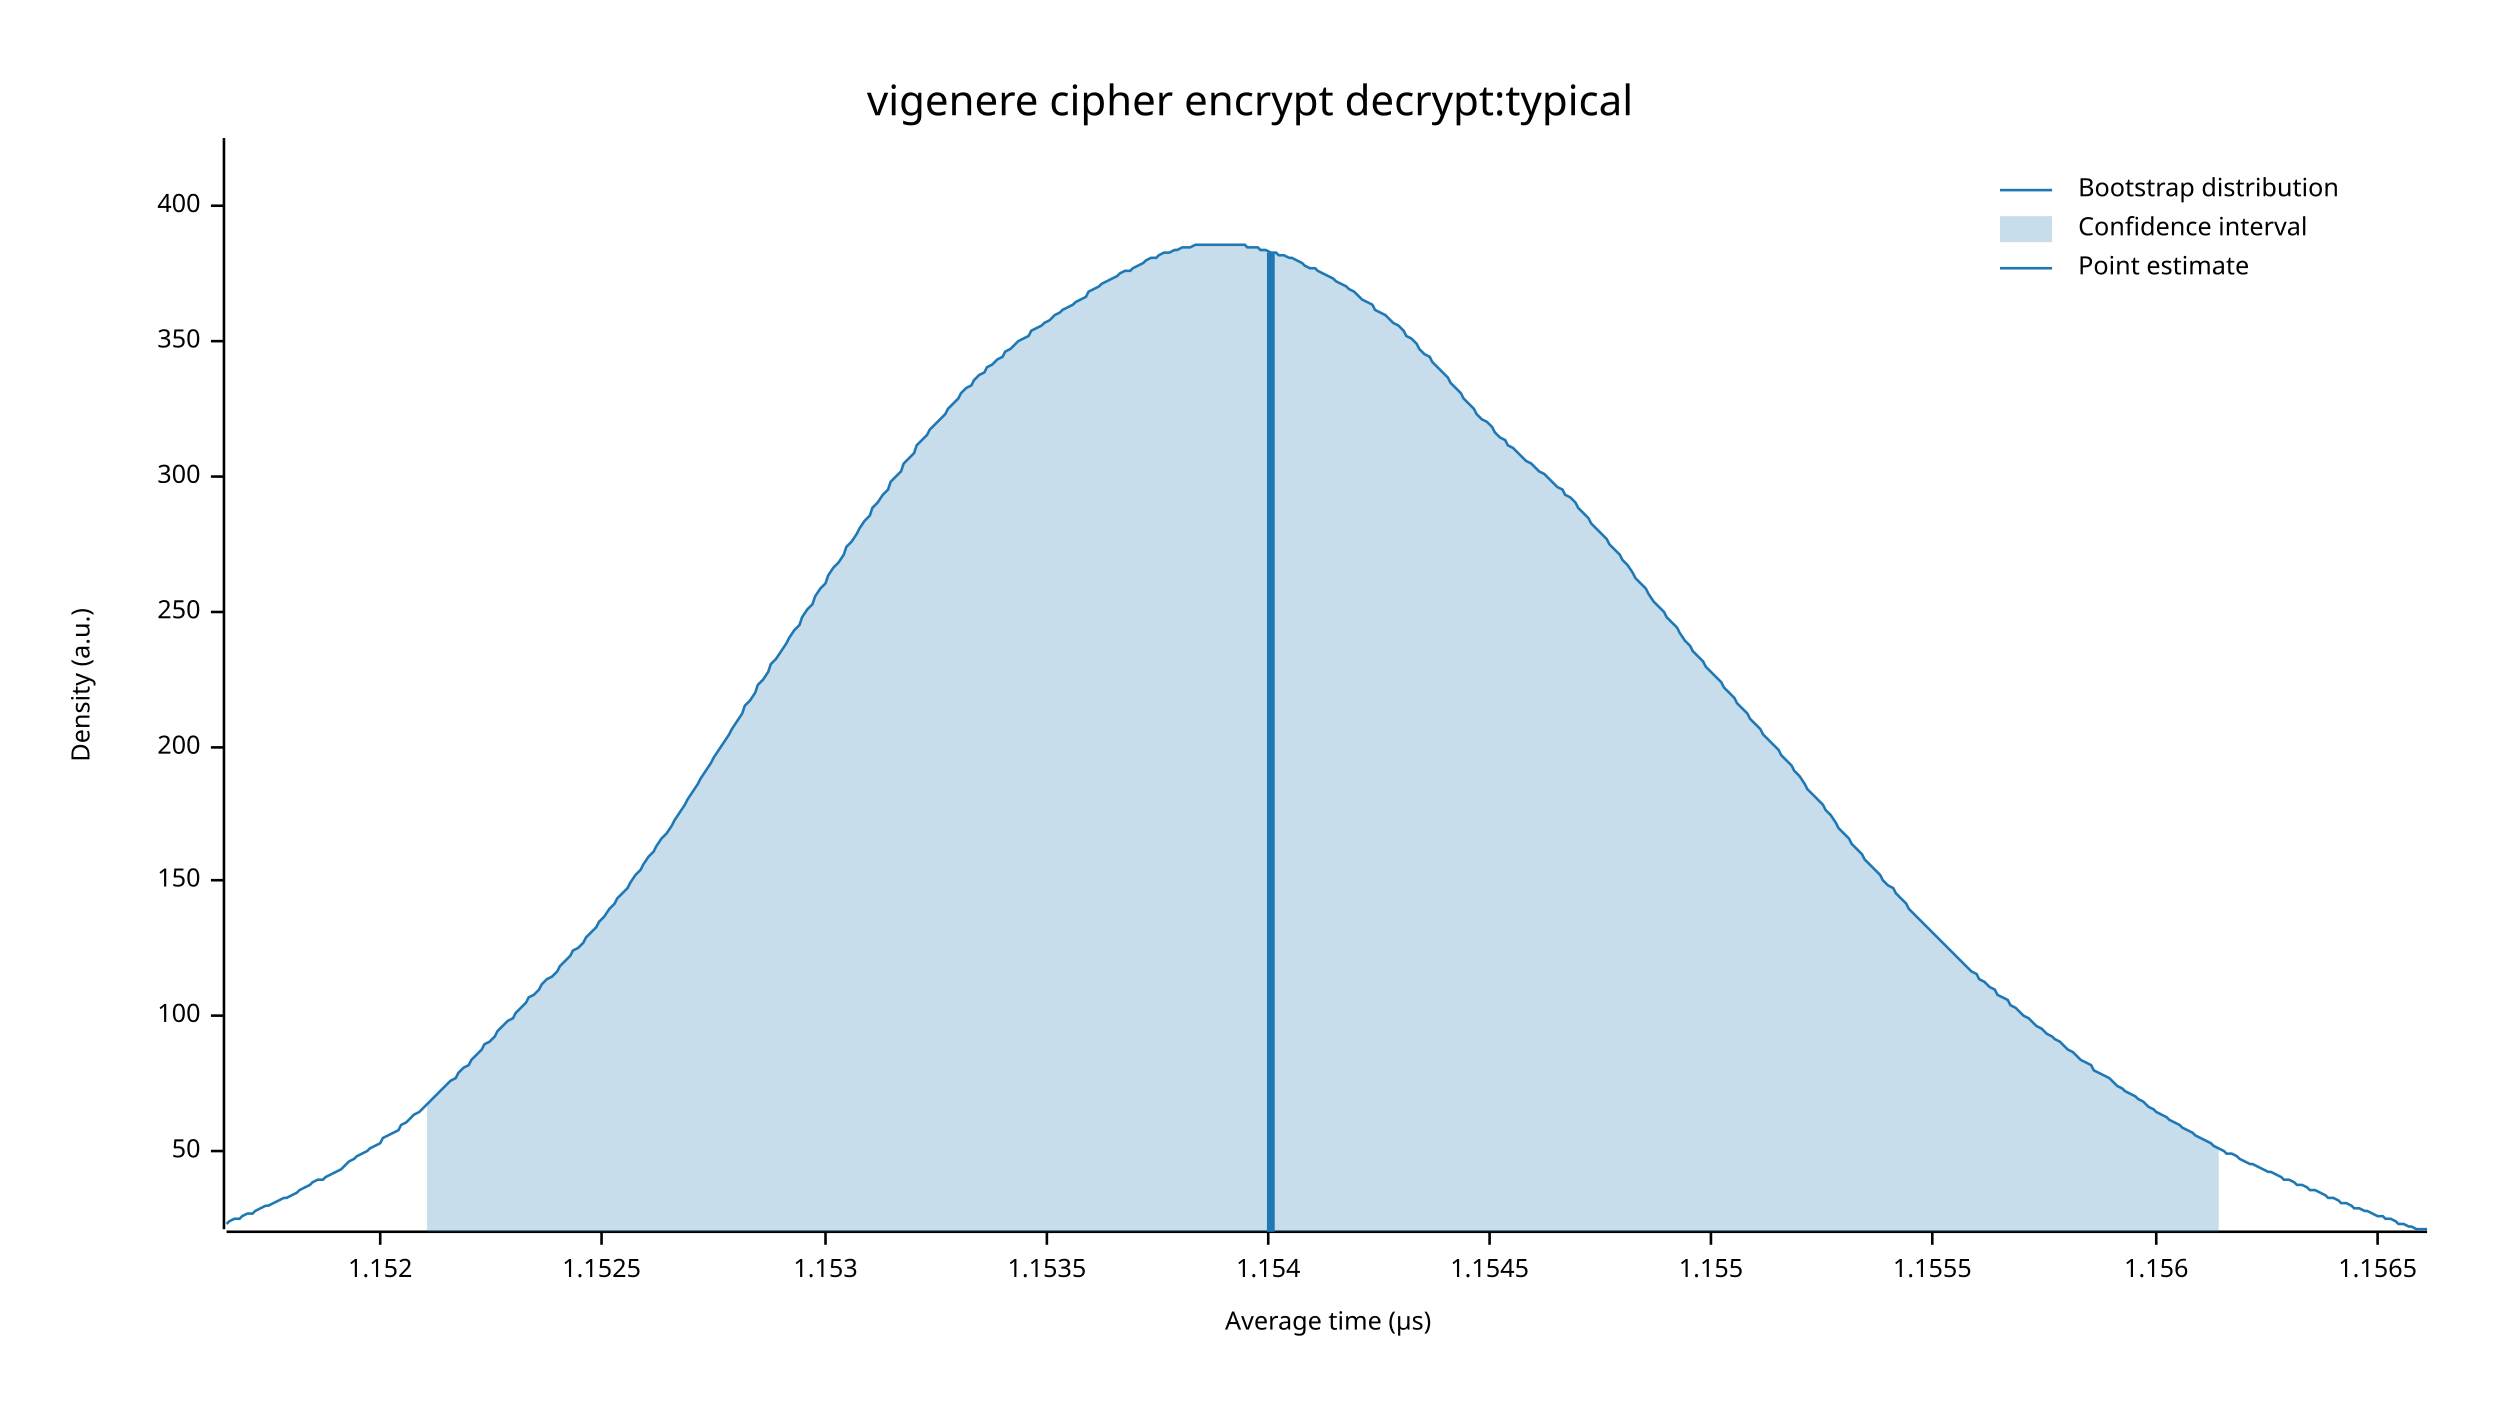
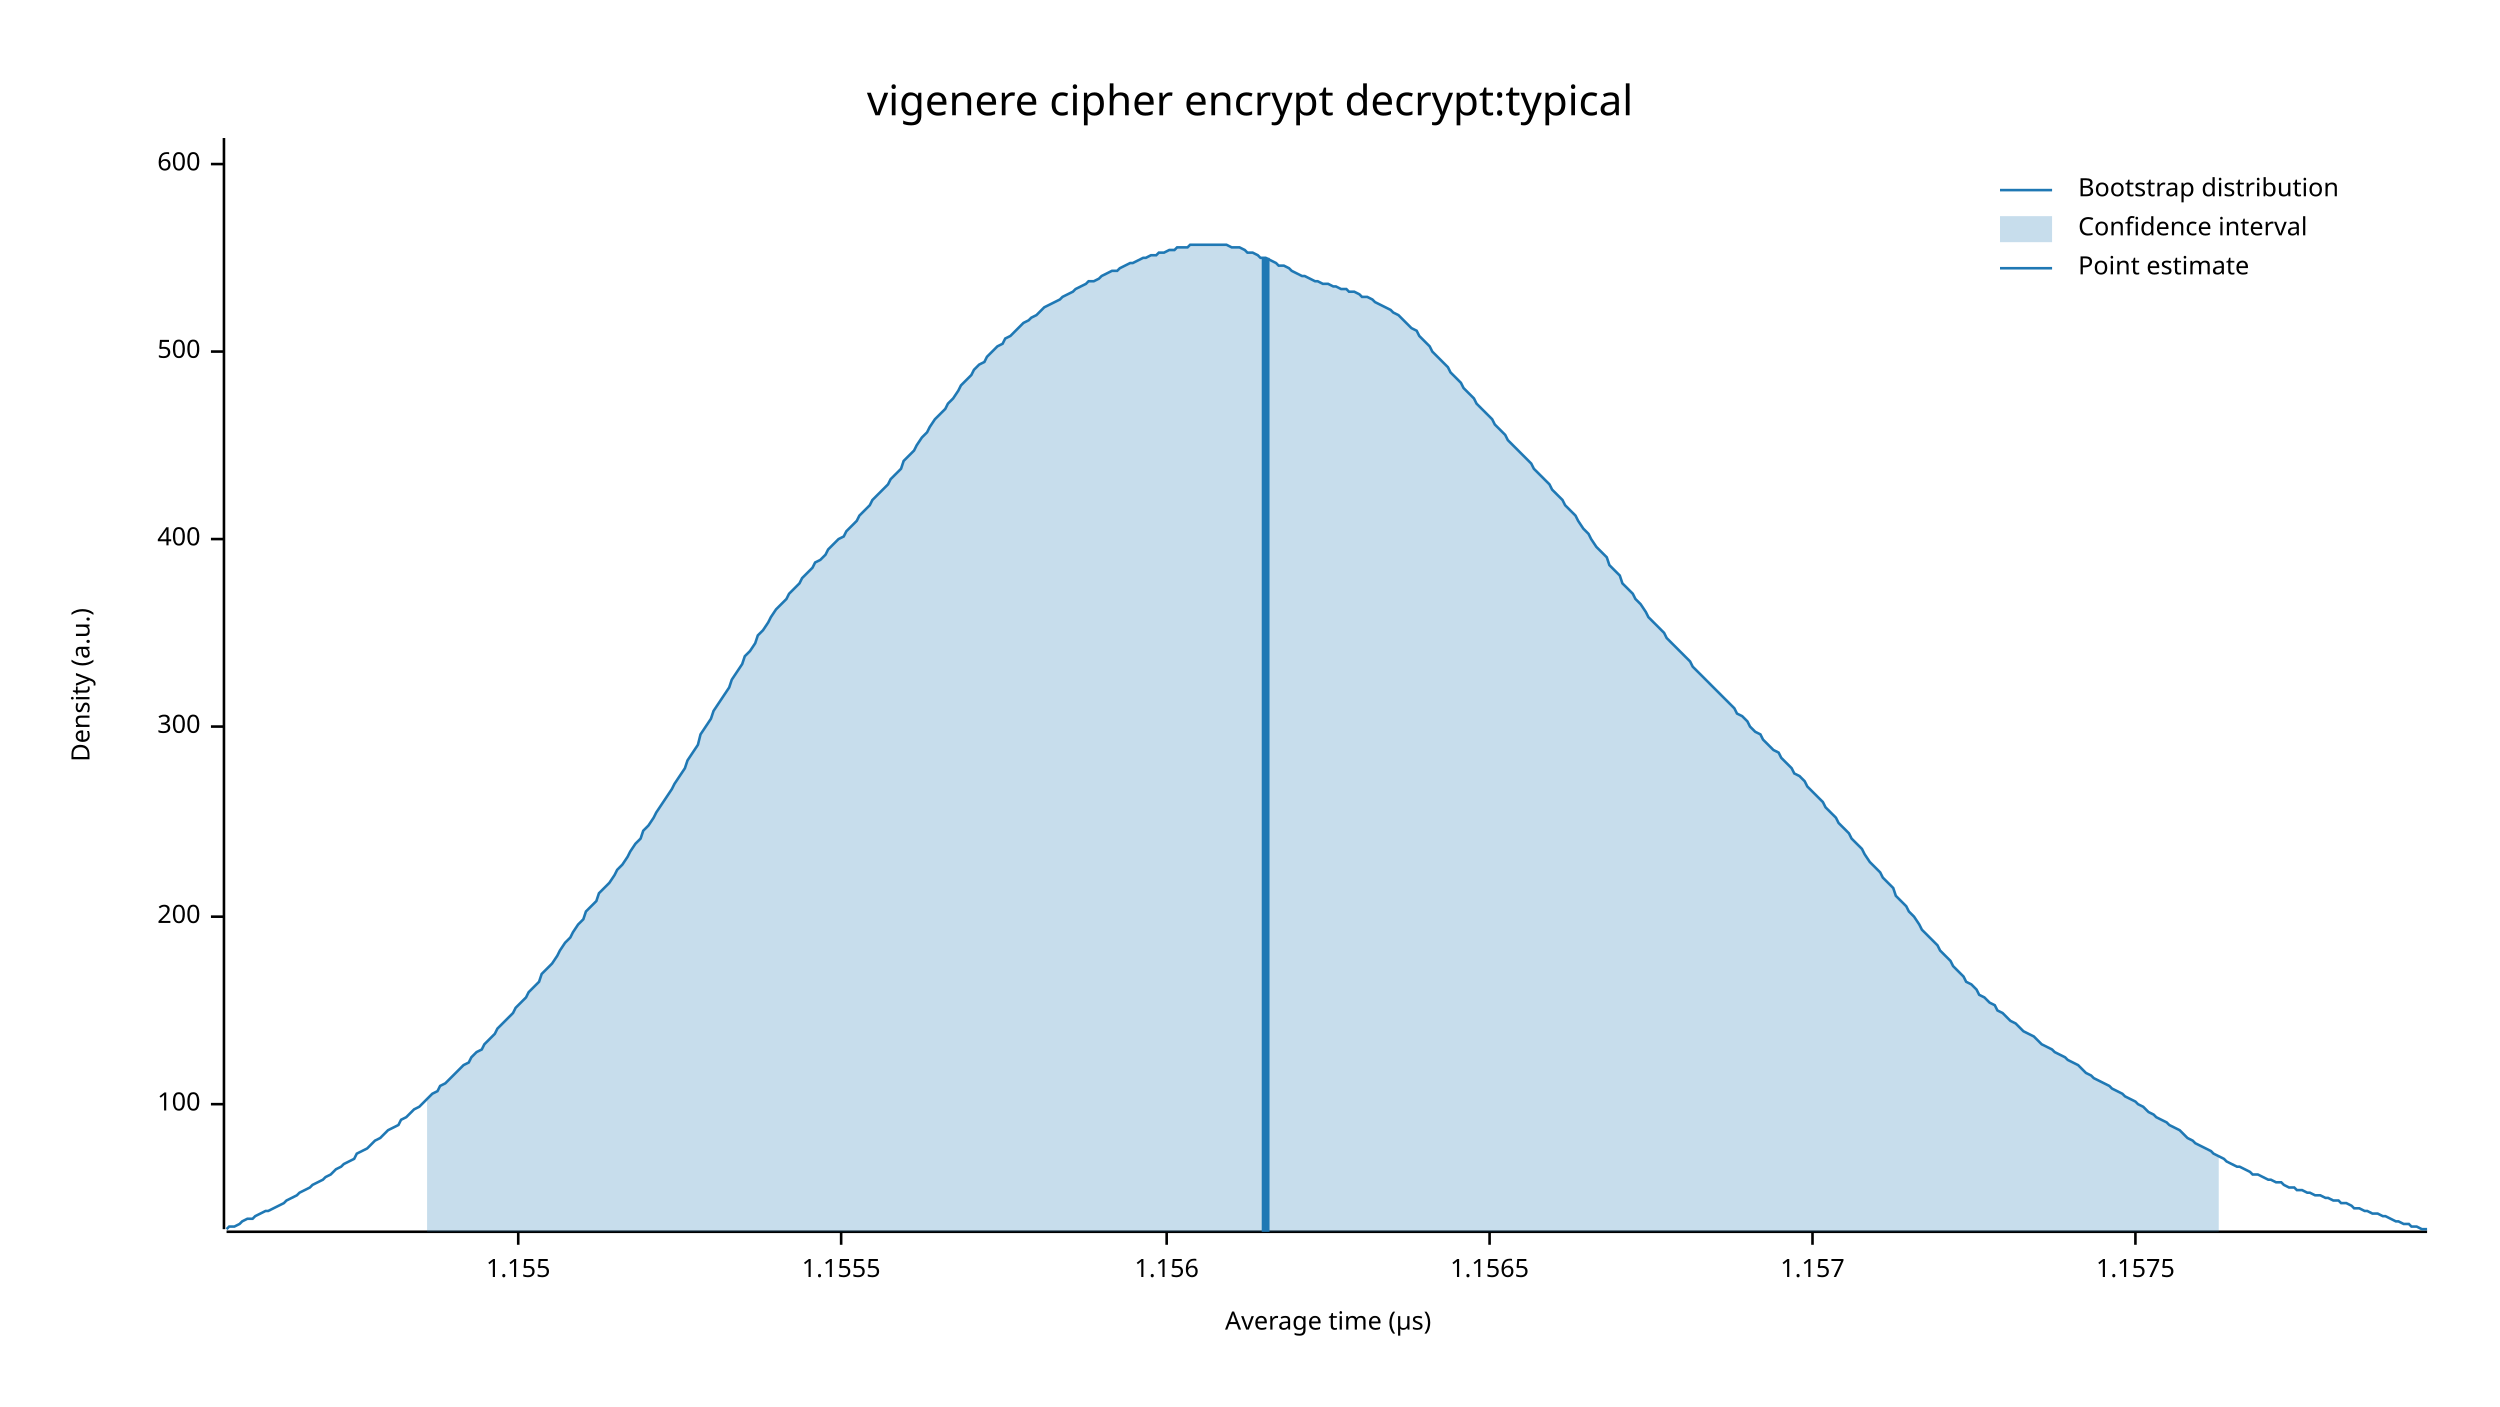
<svg xmlns="http://www.w3.org/2000/svg" width="960" height="540" viewBox="0 0 960 540">
  <text x="480" y="32" dy="0.76em" text-anchor="middle" font-family="sans-serif" font-size="16.129" opacity="1" fill="#000000">
vigenere cipher encrypt decrypt:typical
</text>
  <text x="27" y="263" dy="0.76em" text-anchor="middle" font-family="sans-serif" font-size="9.677" opacity="1" fill="#000000" transform="rotate(270, 27, 263)">
Density (a.u.)
</text>
  <text x="510" y="513" dy="-0.5ex" text-anchor="middle" font-family="sans-serif" font-size="9.677" opacity="1" fill="#000000">
Average time (µs)
</text>
  <polyline fill="none" opacity="1" stroke="#000000" stroke-width="1" points="86,53 86,472 " />
-   <text x="77" y="442" dy="0.5ex" text-anchor="end" font-family="sans-serif" font-size="9.677" opacity="1" fill="#000000">
- 50
- </text>
-   <polyline fill="none" opacity="1" stroke="#000000" stroke-width="1" points="81,442 86,442 " />
-   <text x="77" y="390" dy="0.5ex" text-anchor="end" font-family="sans-serif" font-size="9.677" opacity="1" fill="#000000">
+   <text x="77" y="424" dy="0.5ex" text-anchor="end" font-family="sans-serif" font-size="9.677" opacity="1" fill="#000000">
100
</text>
-   <polyline fill="none" opacity="1" stroke="#000000" stroke-width="1" points="81,390 86,390 " />
-   <text x="77" y="338" dy="0.5ex" text-anchor="end" font-family="sans-serif" font-size="9.677" opacity="1" fill="#000000">
- 150
- </text>
-   <polyline fill="none" opacity="1" stroke="#000000" stroke-width="1" points="81,338 86,338 " />
-   <text x="77" y="287" dy="0.5ex" text-anchor="end" font-family="sans-serif" font-size="9.677" opacity="1" fill="#000000">
+   <polyline fill="none" opacity="1" stroke="#000000" stroke-width="1" points="81,424 86,424 " />
+   <text x="77" y="352" dy="0.5ex" text-anchor="end" font-family="sans-serif" font-size="9.677" opacity="1" fill="#000000">
200
</text>
-   <polyline fill="none" opacity="1" stroke="#000000" stroke-width="1" points="81,287 86,287 " />
-   <text x="77" y="235" dy="0.5ex" text-anchor="end" font-family="sans-serif" font-size="9.677" opacity="1" fill="#000000">
- 250
- </text>
-   <polyline fill="none" opacity="1" stroke="#000000" stroke-width="1" points="81,235 86,235 " />
-   <text x="77" y="183" dy="0.5ex" text-anchor="end" font-family="sans-serif" font-size="9.677" opacity="1" fill="#000000">
+   <polyline fill="none" opacity="1" stroke="#000000" stroke-width="1" points="81,352 86,352 " />
+   <text x="77" y="279" dy="0.5ex" text-anchor="end" font-family="sans-serif" font-size="9.677" opacity="1" fill="#000000">
300
</text>
-   <polyline fill="none" opacity="1" stroke="#000000" stroke-width="1" points="81,183 86,183 " />
-   <text x="77" y="131" dy="0.5ex" text-anchor="end" font-family="sans-serif" font-size="9.677" opacity="1" fill="#000000">
- 350
- </text>
-   <polyline fill="none" opacity="1" stroke="#000000" stroke-width="1" points="81,131 86,131 " />
-   <text x="77" y="79" dy="0.5ex" text-anchor="end" font-family="sans-serif" font-size="9.677" opacity="1" fill="#000000">
+   <polyline fill="none" opacity="1" stroke="#000000" stroke-width="1" points="81,279 86,279 " />
+   <text x="77" y="207" dy="0.5ex" text-anchor="end" font-family="sans-serif" font-size="9.677" opacity="1" fill="#000000">
400
</text>
-   <polyline fill="none" opacity="1" stroke="#000000" stroke-width="1" points="81,79 86,79 " />
+   <polyline fill="none" opacity="1" stroke="#000000" stroke-width="1" points="81,207 86,207 " />
+   <text x="77" y="135" dy="0.5ex" text-anchor="end" font-family="sans-serif" font-size="9.677" opacity="1" fill="#000000">
+ 500
+ </text>
+   <polyline fill="none" opacity="1" stroke="#000000" stroke-width="1" points="81,135 86,135 " />
+   <text x="77" y="63" dy="0.5ex" text-anchor="end" font-family="sans-serif" font-size="9.677" opacity="1" fill="#000000">
+ 600
+ </text>
+   <polyline fill="none" opacity="1" stroke="#000000" stroke-width="1" points="81,63 86,63 " />
  <polyline fill="none" opacity="1" stroke="#000000" stroke-width="1" points="87,473 932,473 " />
-   <text x="146" y="483" dy="0.76em" text-anchor="middle" font-family="sans-serif" font-size="9.677" opacity="1" fill="#000000">
- 1.152
+   <text x="199" y="483" dy="0.76em" text-anchor="middle" font-family="sans-serif" font-size="9.677" opacity="1" fill="#000000">
+ 1.155
</text>
-   <polyline fill="none" opacity="1" stroke="#000000" stroke-width="1" points="146,473 146,478 " />
-   <text x="231" y="483" dy="0.76em" text-anchor="middle" font-family="sans-serif" font-size="9.677" opacity="1" fill="#000000">
- 1.1525
+   <polyline fill="none" opacity="1" stroke="#000000" stroke-width="1" points="199,473 199,478 " />
+   <text x="323" y="483" dy="0.76em" text-anchor="middle" font-family="sans-serif" font-size="9.677" opacity="1" fill="#000000">
+ 1.1555
</text>
-   <polyline fill="none" opacity="1" stroke="#000000" stroke-width="1" points="231,473 231,478 " />
-   <text x="317" y="483" dy="0.76em" text-anchor="middle" font-family="sans-serif" font-size="9.677" opacity="1" fill="#000000">
- 1.153
+   <polyline fill="none" opacity="1" stroke="#000000" stroke-width="1" points="323,473 323,478 " />
+   <text x="448" y="483" dy="0.76em" text-anchor="middle" font-family="sans-serif" font-size="9.677" opacity="1" fill="#000000">
+ 1.156
</text>
-   <polyline fill="none" opacity="1" stroke="#000000" stroke-width="1" points="317,473 317,478 " />
-   <text x="402" y="483" dy="0.76em" text-anchor="middle" font-family="sans-serif" font-size="9.677" opacity="1" fill="#000000">
- 1.1535
- </text>
-   <polyline fill="none" opacity="1" stroke="#000000" stroke-width="1" points="402,473 402,478 " />
-   <text x="487" y="483" dy="0.76em" text-anchor="middle" font-family="sans-serif" font-size="9.677" opacity="1" fill="#000000">
- 1.154
- </text>
-   <polyline fill="none" opacity="1" stroke="#000000" stroke-width="1" points="487,473 487,478 " />
+   <polyline fill="none" opacity="1" stroke="#000000" stroke-width="1" points="448,473 448,478 " />
  <text x="572" y="483" dy="0.76em" text-anchor="middle" font-family="sans-serif" font-size="9.677" opacity="1" fill="#000000">
- 1.1545
+ 1.1565
</text>
  <polyline fill="none" opacity="1" stroke="#000000" stroke-width="1" points="572,473 572,478 " />
-   <text x="657" y="483" dy="0.76em" text-anchor="middle" font-family="sans-serif" font-size="9.677" opacity="1" fill="#000000">
- 1.155
+   <text x="696" y="483" dy="0.76em" text-anchor="middle" font-family="sans-serif" font-size="9.677" opacity="1" fill="#000000">
+ 1.157
</text>
-   <polyline fill="none" opacity="1" stroke="#000000" stroke-width="1" points="657,473 657,478 " />
-   <text x="742" y="483" dy="0.76em" text-anchor="middle" font-family="sans-serif" font-size="9.677" opacity="1" fill="#000000">
- 1.1555
+   <polyline fill="none" opacity="1" stroke="#000000" stroke-width="1" points="696,473 696,478 " />
+   <text x="820" y="483" dy="0.76em" text-anchor="middle" font-family="sans-serif" font-size="9.677" opacity="1" fill="#000000">
+ 1.1575
</text>
-   <polyline fill="none" opacity="1" stroke="#000000" stroke-width="1" points="742,473 742,478 " />
-   <text x="828" y="483" dy="0.76em" text-anchor="middle" font-family="sans-serif" font-size="9.677" opacity="1" fill="#000000">
- 1.156
- </text>
-   <polyline fill="none" opacity="1" stroke="#000000" stroke-width="1" points="828,473 828,478 " />
-   <text x="913" y="483" dy="0.76em" text-anchor="middle" font-family="sans-serif" font-size="9.677" opacity="1" fill="#000000">
- 1.1565
- </text>
-   <polyline fill="none" opacity="1" stroke="#000000" stroke-width="1" points="913,473 913,478 " />
-   <polyline fill="none" opacity="1" stroke="#1F78B4" stroke-width="1" points="87,470 88,469 90,468 92,468 93,467 95,466 97,466 98,465 100,464 102,463 103,463 105,462 107,461 109,460 110,460 112,459 114,458 115,457 117,456 119,455 120,454 122,453 124,453 125,452 127,451 129,450 131,449 132,448 134,446 136,445 137,444 139,443 141,442 142,441 144,440 146,439 147,437 149,436 151,435 153,434 154,432 156,431 158,429 159,428 161,427 163,425 164,424 166,422 168,420 169,419 171,417 173,415 175,414 176,412 178,410 180,409 181,407 183,405 185,403 186,401 188,400 190,398 191,396 193,394 195,392 197,391 198,389 200,387 202,385 203,383 205,382 207,380 208,378 210,376 212,375 214,373 215,371 217,369 219,367 220,365 222,364 224,362 225,360 227,358 229,356 230,354 232,352 234,349 236,347 237,345 239,343 241,341 242,339 244,336 246,334 247,332 249,329 251,327 252,325 254,322 256,320 258,317 259,315 261,312 263,309 264,307 266,304 268,301 269,299 271,296 273,293 274,291 276,288 278,285 280,282 281,280 283,277 285,274 286,271 288,269 290,266 291,263 293,261 295,258 296,255 298,253 300,250 302,247 303,245 305,242 307,240 308,237 310,234 312,232 313,229 315,226 317,224 318,221 320,218 322,216 324,213 325,210 327,208 329,205 330,203 332,200 334,198 335,195 337,193 339,190 341,188 342,185 344,183 346,181 347,178 349,176 351,174 352,171 354,169 356,167 357,165 359,163 361,161 363,159 364,157 366,155 368,153 369,151 371,149 373,148 374,146 376,144 378,143 379,141 381,140 383,138 385,137 386,135 388,134 390,132 391,131 393,130 395,129 396,127 398,126 400,125 401,124 403,123 405,121 407,120 408,119 410,118 412,117 413,116 415,115 417,114 418,112 420,111 422,110 423,109 425,108 427,107 429,106 430,105 432,104 434,104 435,103 437,102 439,101 440,100 442,99 444,99 445,98 447,97 449,97 451,96 452,96 454,95 456,95 457,95 459,94 461,94 462,94 464,94 466,94 468,94 469,94 471,94 473,94 474,94 476,94 478,94 479,95 481,95 483,95 484,96 486,96 488,97 490,97 491,98 493,98 495,99 496,99 498,100 500,101 501,102 503,103 505,103 506,104 508,105 510,106 512,107 513,108 515,109 517,110 518,111 520,112 522,114 523,115 525,116 527,117 528,119 530,120 532,121 534,123 535,124 537,125 539,127 540,129 542,130 544,132 545,134 547,136 549,137 550,139 552,141 554,143 556,145 557,147 559,149 561,151 562,153 564,155 566,157 567,159 569,161 571,162 573,164 574,166 576,168 578,169 579,171 581,172 583,174 584,175 586,177 588,178 589,179 591,181 593,182 595,184 596,185 598,187 600,188 601,190 603,191 605,193 606,195 608,197 610,199 611,201 613,203 615,205 617,207 618,209 620,211 622,213 623,215 625,217 627,220 628,222 630,224 632,226 633,228 635,231 637,233 639,235 640,237 642,239 644,241 645,243 647,246 649,248 650,250 652,252 654,254 655,256 657,258 659,260 661,262 662,264 664,266 666,268 667,270 669,272 671,274 672,276 674,278 676,280 677,282 679,284 681,286 683,288 684,290 686,292 688,294 689,296 691,298 693,301 694,303 696,305 698,307 700,309 701,311 703,313 705,316 706,318 708,320 710,322 711,324 713,326 715,328 716,330 718,332 720,334 722,336 723,338 725,340 727,341 728,343 730,345 732,347 733,349 735,351 737,353 738,354 740,356 742,358 744,360 745,361 747,363 749,365 750,366 752,368 754,370 755,371 757,373 759,374 760,376 762,377 764,379 766,380 767,382 769,383 771,384 772,386 774,387 776,389 777,390 779,391 781,393 782,394 784,395 786,397 788,398 789,399 791,400 793,402 794,403 796,404 798,406 799,407 801,408 803,409 804,411 806,412 808,413 810,414 811,415 813,417 815,418 816,419 818,420 820,421 821,422 823,423 825,425 827,426 828,427 830,428 832,429 833,430 835,431 837,432 838,433 840,434 842,435 843,436 845,437 847,438 849,439 850,440 852,441 854,442 855,443 857,443 859,444 860,445 862,446 864,447 865,447 867,448 869,449 871,450 872,450 874,451 876,452 877,453 879,453 881,454 882,455 884,455 886,456 887,457 889,457 891,458 893,459 894,460 896,460 898,461 899,462 901,462 903,463 904,464 906,464 908,465 909,465 911,466 913,467 915,467 916,468 918,468 920,469 921,470 923,470 925,471 926,471 928,472 930,472 932,472 " />
-   <polygon opacity="0.25" fill="#1F78B4" points="164,424 166,422 168,420 169,419 171,417 173,415 175,414 176,412 178,410 180,409 181,407 183,405 185,403 186,401 188,400 190,398 191,396 193,394 195,392 197,391 198,389 200,387 202,385 203,383 205,382 207,380 208,378 210,376 212,375 214,373 215,371 217,369 219,367 220,365 222,364 224,362 225,360 227,358 229,356 230,354 232,352 234,349 236,347 237,345 239,343 241,341 242,339 244,336 246,334 247,332 249,329 251,327 252,325 254,322 256,320 258,317 259,315 261,312 263,309 264,307 266,304 268,301 269,299 271,296 273,293 274,291 276,288 278,285 280,282 281,280 283,277 285,274 286,271 288,269 290,266 291,263 293,261 295,258 296,255 298,253 300,250 302,247 303,245 305,242 307,240 308,237 310,234 312,232 313,229 315,226 317,224 318,221 320,218 322,216 324,213 325,210 327,208 329,205 330,203 332,200 334,198 335,195 337,193 339,190 341,188 342,185 344,183 346,181 347,178 349,176 351,174 352,171 354,169 356,167 357,165 359,163 361,161 363,159 364,157 366,155 368,153 369,151 371,149 373,148 374,146 376,144 378,143 379,141 381,140 383,138 385,137 386,135 388,134 390,132 391,131 393,130 395,129 396,127 398,126 400,125 401,124 403,123 405,121 407,120 408,119 410,118 412,117 413,116 415,115 417,114 418,112 420,111 422,110 423,109 425,108 427,107 429,106 430,105 432,104 434,104 435,103 437,102 439,101 440,100 442,99 444,99 445,98 447,97 449,97 451,96 452,96 454,95 456,95 457,95 459,94 461,94 462,94 464,94 466,94 468,94 469,94 471,94 473,94 474,94 476,94 478,94 479,95 481,95 483,95 484,96 486,96 488,97 490,97 491,98 493,98 495,99 496,99 498,100 500,101 501,102 503,103 505,103 506,104 508,105 510,106 512,107 513,108 515,109 517,110 518,111 520,112 522,114 523,115 525,116 527,117 528,119 530,120 532,121 534,123 535,124 537,125 539,127 540,129 542,130 544,132 545,134 547,136 549,137 550,139 552,141 554,143 556,145 557,147 559,149 561,151 562,153 564,155 566,157 567,159 569,161 571,162 573,164 574,166 576,168 578,169 579,171 581,172 583,174 584,175 586,177 588,178 589,179 591,181 593,182 595,184 596,185 598,187 600,188 601,190 603,191 605,193 606,195 608,197 610,199 611,201 613,203 615,205 617,207 618,209 620,211 622,213 623,215 625,217 627,220 628,222 630,224 632,226 633,228 635,231 637,233 639,235 640,237 642,239 644,241 645,243 647,246 649,248 650,250 652,252 654,254 655,256 657,258 659,260 661,262 662,264 664,266 666,268 667,270 669,272 671,274 672,276 674,278 676,280 677,282 679,284 681,286 683,288 684,290 686,292 688,294 689,296 691,298 693,301 694,303 696,305 698,307 700,309 701,311 703,313 705,316 706,318 708,320 710,322 711,324 713,326 715,328 716,330 718,332 720,334 722,336 723,338 725,340 727,341 728,343 730,345 732,347 733,349 735,351 737,353 738,354 740,356 742,358 744,360 745,361 747,363 749,365 750,366 752,368 754,370 755,371 757,373 759,374 760,376 762,377 764,379 766,380 767,382 769,383 771,384 772,386 774,387 776,389 777,390 779,391 781,393 782,394 784,395 786,397 788,398 789,399 791,400 793,402 794,403 796,404 798,406 799,407 801,408 803,409 804,411 806,412 808,413 810,414 811,415 813,417 815,418 816,419 818,420 820,421 821,422 823,423 825,425 827,426 828,427 830,428 832,429 833,430 835,431 837,432 838,433 840,434 842,435 843,436 845,437 847,438 849,439 850,440 852,441 852,473 164,473 " />
-   <polyline fill="none" opacity="1" stroke="#1F78B4" stroke-width="3" points="488,473 488,97 " />
+   <polyline fill="none" opacity="1" stroke="#000000" stroke-width="1" points="820,473 820,478 " />
+   <polyline fill="none" opacity="1" stroke="#1F78B4" stroke-width="1" points="87,472 88,471 90,471 92,470 93,469 95,468 97,468 98,467 100,466 102,465 103,465 105,464 107,463 109,462 110,461 112,460 114,459 115,458 117,457 119,456 120,455 122,454 124,453 125,452 127,451 129,449 131,448 132,447 134,446 136,445 137,443 139,442 141,441 142,440 144,438 146,437 147,436 149,434 151,433 153,432 154,430 156,429 158,427 159,426 161,425 163,423 164,422 166,420 168,419 169,417 171,416 173,414 175,412 176,411 178,409 180,408 181,406 183,404 185,403 186,401 188,399 190,397 191,395 193,393 195,391 197,389 198,387 200,385 202,383 203,381 205,379 207,377 208,374 210,372 212,370 214,367 215,365 217,362 219,360 220,358 222,355 224,353 225,350 227,348 229,346 230,343 232,341 234,339 236,336 237,334 239,332 241,329 242,327 244,324 246,322 247,319 249,317 251,314 252,312 254,309 256,306 258,303 259,301 261,298 263,295 264,292 266,289 268,286 269,282 271,279 273,276 274,273 276,270 278,267 280,264 281,261 283,258 285,255 286,252 288,250 290,247 291,244 293,242 295,239 296,237 298,234 300,232 302,230 303,228 305,226 307,224 308,222 310,220 312,218 313,216 315,215 317,213 318,211 320,209 322,207 324,206 325,204 327,202 329,200 330,198 332,196 334,194 335,192 337,190 339,188 341,186 342,184 344,182 346,180 347,177 349,175 351,173 352,171 354,168 356,166 357,164 359,161 361,159 363,157 364,155 366,153 368,150 369,148 371,146 373,144 374,142 376,140 378,139 379,137 381,135 383,133 385,132 386,130 388,129 390,127 391,126 393,124 395,123 396,122 398,121 400,119 401,118 403,117 405,116 407,115 408,114 410,113 412,112 413,111 415,110 417,109 418,108 420,108 422,107 423,106 425,105 427,104 429,104 430,103 432,102 434,101 435,101 437,100 439,99 440,99 442,98 444,98 445,97 447,97 449,96 451,96 452,95 454,95 456,95 457,94 459,94 461,94 462,94 464,94 466,94 468,94 469,94 471,94 473,95 474,95 476,95 478,96 479,97 481,97 483,98 484,99 486,99 488,100 490,101 491,102 493,102 495,103 496,104 498,105 500,106 501,106 503,107 505,108 506,108 508,109 510,109 512,110 513,110 515,111 517,111 518,112 520,112 522,113 523,114 525,114 527,115 528,116 530,117 532,118 534,119 535,120 537,121 539,123 540,124 542,126 544,127 545,129 547,131 549,133 550,135 552,137 554,139 556,141 557,143 559,145 561,147 562,149 564,151 566,153 567,155 569,157 571,159 573,161 574,163 576,165 578,167 579,169 581,171 583,173 584,174 586,176 588,178 589,180 591,182 593,184 595,186 596,188 598,190 600,192 601,194 603,196 605,198 606,200 608,203 610,205 611,207 613,210 615,212 617,214 618,217 620,219 622,221 623,224 625,226 627,228 628,230 630,232 632,235 633,237 635,239 637,241 639,243 640,245 642,247 644,249 645,250 647,252 649,254 650,256 652,258 654,260 655,261 657,263 659,265 661,267 662,268 664,270 666,272 667,274 669,275 671,277 672,279 674,281 676,282 677,284 679,286 681,288 683,289 684,291 686,293 688,295 689,297 691,298 693,300 694,302 696,304 698,306 700,308 701,310 703,312 705,314 706,316 708,318 710,320 711,322 713,324 715,326 716,328 718,331 720,333 722,335 723,337 725,339 727,341 728,344 730,346 732,348 733,350 735,352 737,355 738,357 740,359 742,361 744,363 745,365 747,367 749,369 750,371 752,373 754,375 755,377 757,378 759,380 760,382 762,383 764,385 766,386 767,388 769,389 771,391 772,392 774,393 776,395 777,396 779,397 781,398 782,399 784,401 786,402 788,403 789,404 791,405 793,406 794,407 796,408 798,409 799,410 801,412 803,413 804,414 806,415 808,416 810,417 811,418 813,419 815,420 816,421 818,422 820,423 821,424 823,425 825,427 827,428 828,429 830,430 832,431 833,432 835,433 837,434 838,435 840,437 842,438 843,439 845,440 847,441 849,442 850,443 852,444 854,445 855,446 857,447 859,448 860,448 862,449 864,450 865,451 867,451 869,452 871,453 872,453 874,454 876,454 877,455 879,456 881,456 882,457 884,457 886,458 887,458 889,459 891,459 893,460 894,460 896,461 898,461 899,462 901,462 903,463 904,464 906,464 908,465 909,465 911,466 913,466 915,467 916,467 918,468 920,469 921,469 923,470 925,470 926,471 928,471 930,472 932,472 " />
+   <polygon opacity="0.25" fill="#1F78B4" points="164,422 166,420 168,419 169,417 171,416 173,414 175,412 176,411 178,409 180,408 181,406 183,404 185,403 186,401 188,399 190,397 191,395 193,393 195,391 197,389 198,387 200,385 202,383 203,381 205,379 207,377 208,374 210,372 212,370 214,367 215,365 217,362 219,360 220,358 222,355 224,353 225,350 227,348 229,346 230,343 232,341 234,339 236,336 237,334 239,332 241,329 242,327 244,324 246,322 247,319 249,317 251,314 252,312 254,309 256,306 258,303 259,301 261,298 263,295 264,292 266,289 268,286 269,282 271,279 273,276 274,273 276,270 278,267 280,264 281,261 283,258 285,255 286,252 288,250 290,247 291,244 293,242 295,239 296,237 298,234 300,232 302,230 303,228 305,226 307,224 308,222 310,220 312,218 313,216 315,215 317,213 318,211 320,209 322,207 324,206 325,204 327,202 329,200 330,198 332,196 334,194 335,192 337,190 339,188 341,186 342,184 344,182 346,180 347,177 349,175 351,173 352,171 354,168 356,166 357,164 359,161 361,159 363,157 364,155 366,153 368,150 369,148 371,146 373,144 374,142 376,140 378,139 379,137 381,135 383,133 385,132 386,130 388,129 390,127 391,126 393,124 395,123 396,122 398,121 400,119 401,118 403,117 405,116 407,115 408,114 410,113 412,112 413,111 415,110 417,109 418,108 420,108 422,107 423,106 425,105 427,104 429,104 430,103 432,102 434,101 435,101 437,100 439,99 440,99 442,98 444,98 445,97 447,97 449,96 451,96 452,95 454,95 456,95 457,94 459,94 461,94 462,94 464,94 466,94 468,94 469,94 471,94 473,95 474,95 476,95 478,96 479,97 481,97 483,98 484,99 486,99 488,100 490,101 491,102 493,102 495,103 496,104 498,105 500,106 501,106 503,107 505,108 506,108 508,109 510,109 512,110 513,110 515,111 517,111 518,112 520,112 522,113 523,114 525,114 527,115 528,116 530,117 532,118 534,119 535,120 537,121 539,123 540,124 542,126 544,127 545,129 547,131 549,133 550,135 552,137 554,139 556,141 557,143 559,145 561,147 562,149 564,151 566,153 567,155 569,157 571,159 573,161 574,163 576,165 578,167 579,169 581,171 583,173 584,174 586,176 588,178 589,180 591,182 593,184 595,186 596,188 598,190 600,192 601,194 603,196 605,198 606,200 608,203 610,205 611,207 613,210 615,212 617,214 618,217 620,219 622,221 623,224 625,226 627,228 628,230 630,232 632,235 633,237 635,239 637,241 639,243 640,245 642,247 644,249 645,250 647,252 649,254 650,256 652,258 654,260 655,261 657,263 659,265 661,267 662,268 664,270 666,272 667,274 669,275 671,277 672,279 674,281 676,282 677,284 679,286 681,288 683,289 684,291 686,293 688,295 689,297 691,298 693,300 694,302 696,304 698,306 700,308 701,310 703,312 705,314 706,316 708,318 710,320 711,322 713,324 715,326 716,328 718,331 720,333 722,335 723,337 725,339 727,341 728,344 730,346 732,348 733,350 735,352 737,355 738,357 740,359 742,361 744,363 745,365 747,367 749,369 750,371 752,373 754,375 755,377 757,378 759,380 760,382 762,383 764,385 766,386 767,388 769,389 771,391 772,392 774,393 776,395 777,396 779,397 781,398 782,399 784,401 786,402 788,403 789,404 791,405 793,406 794,407 796,408 798,409 799,410 801,412 803,413 804,414 806,415 808,416 810,417 811,418 813,419 815,420 816,421 818,422 820,423 821,424 823,425 825,427 827,428 828,429 830,430 832,431 833,432 835,433 837,434 838,435 840,437 842,438 843,439 845,440 847,441 849,442 850,443 852,444 852,473 164,473 " />
+   <polyline fill="none" opacity="1" stroke="#1F78B4" stroke-width="3" points="486,473 486,99 " />
  <text x="798" y="68" dy="0.76em" text-anchor="start" font-family="sans-serif" font-size="9.677" opacity="1" fill="#000000">
Bootstrap distribution
</text>
  <text x="798" y="83" dy="0.76em" text-anchor="start" font-family="sans-serif" font-size="9.677" opacity="1" fill="#000000">
Confidence interval
</text>
  <text x="798" y="98" dy="0.76em" text-anchor="start" font-family="sans-serif" font-size="9.677" opacity="1" fill="#000000">
Point estimate
</text>
  <polyline fill="none" opacity="1" stroke="#1F78B4" stroke-width="1" points="768,73 788,73 " />
  <rect x="768" y="83" width="20" height="10" opacity="0.25" fill="#1F78B4" stroke="none" />
  <polyline fill="none" opacity="1" stroke="#1F78B4" stroke-width="1" points="768,103 788,103 " />
</svg>
